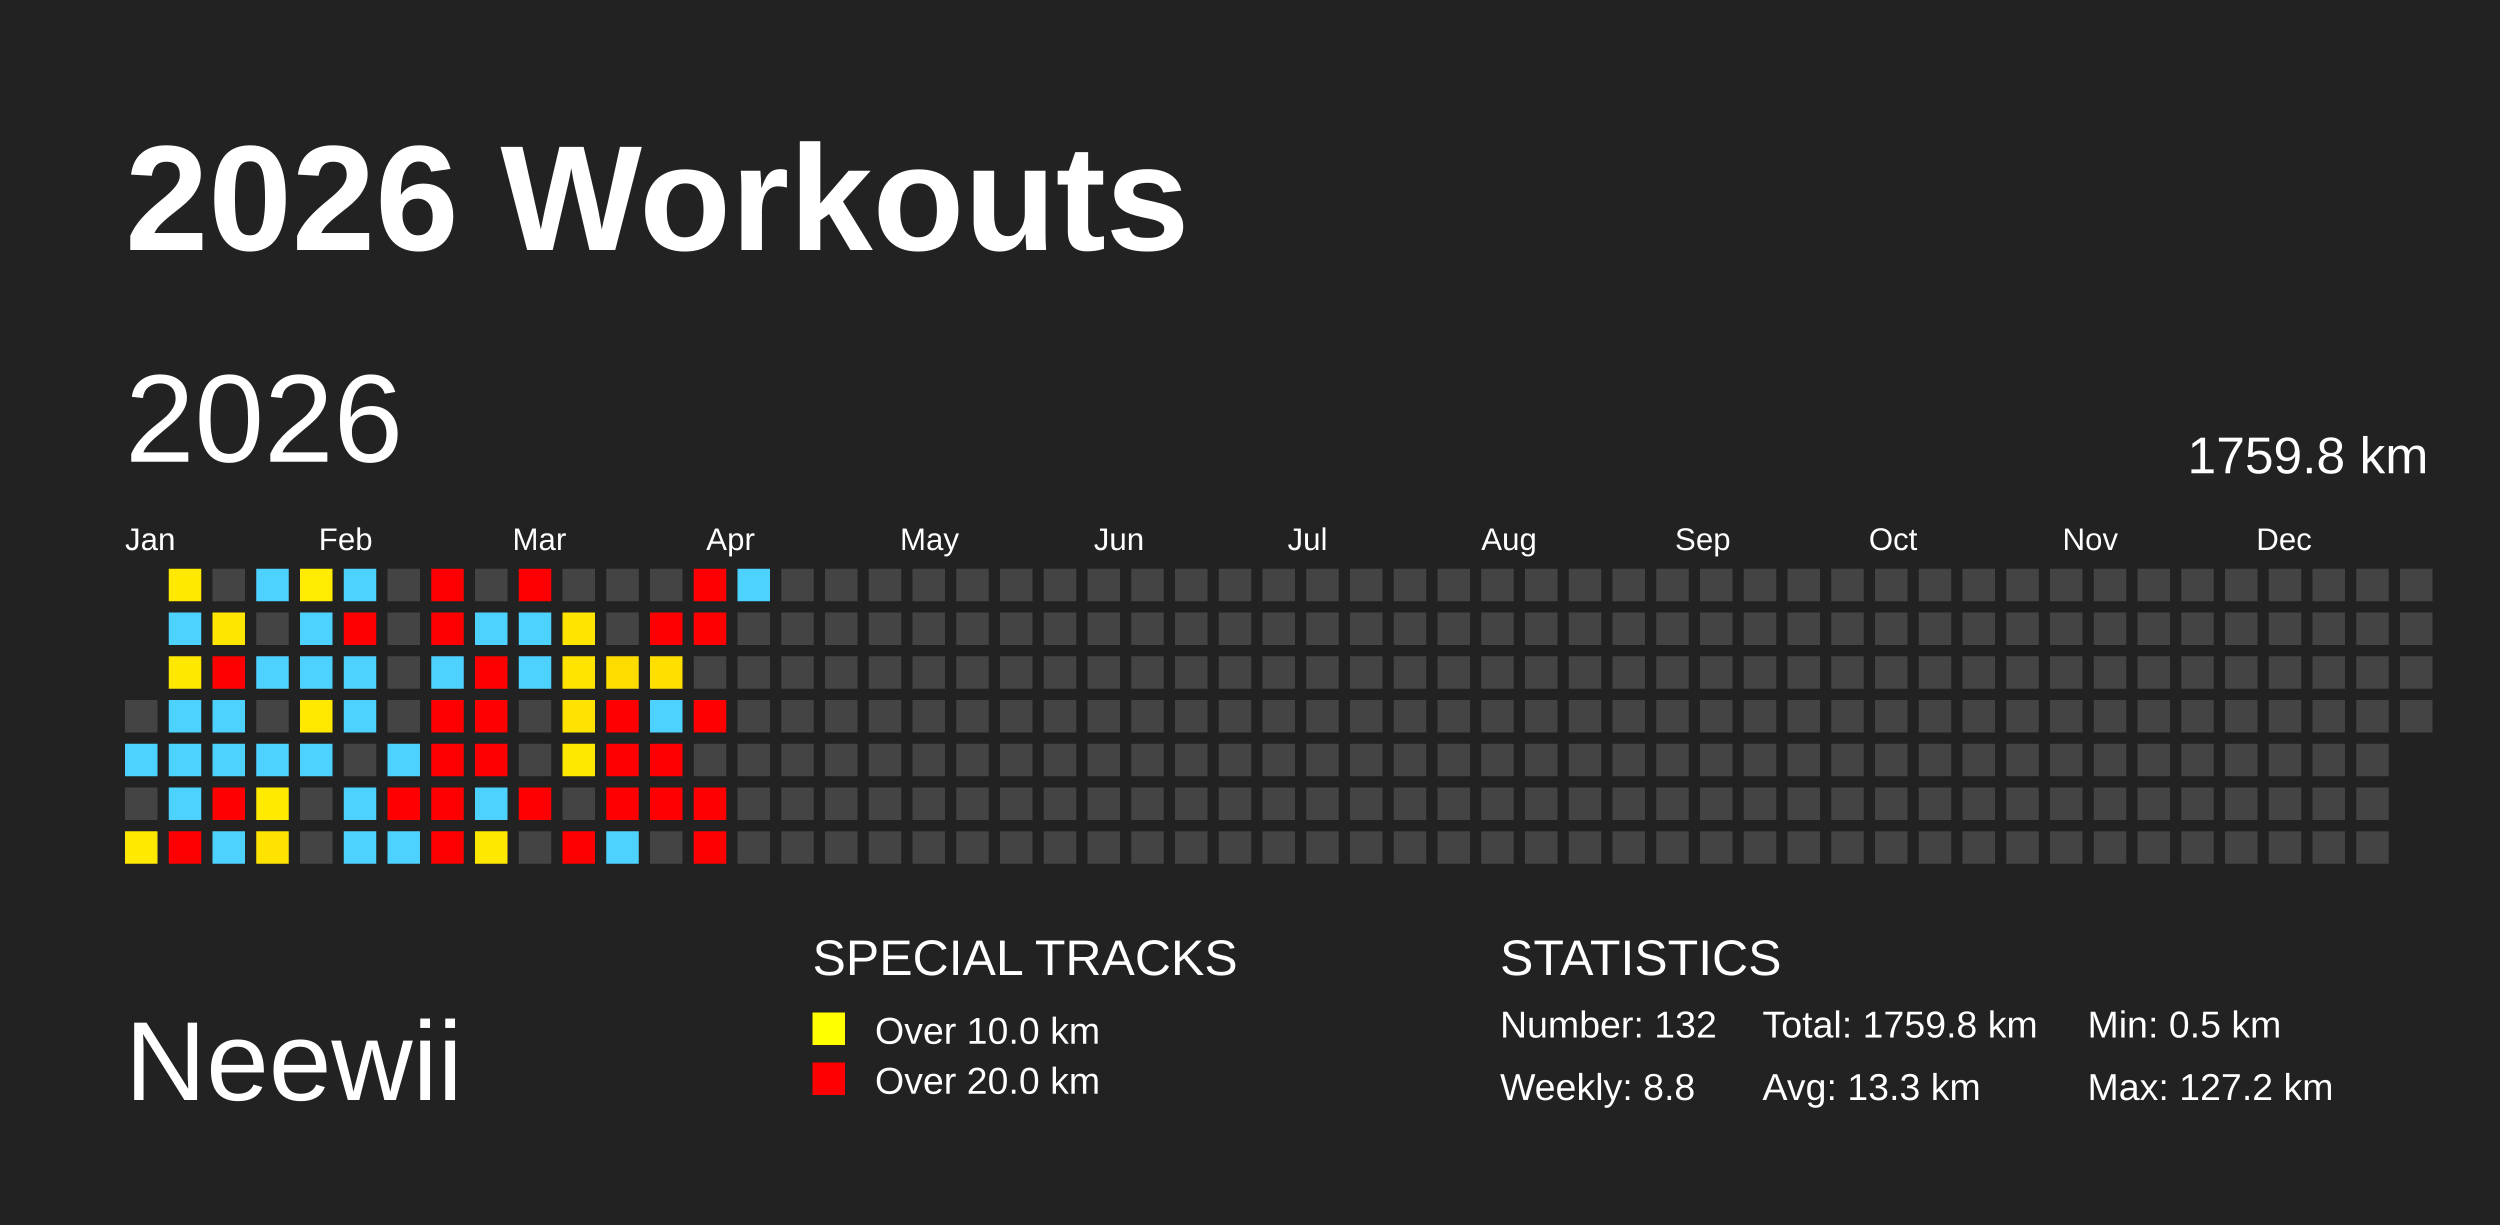
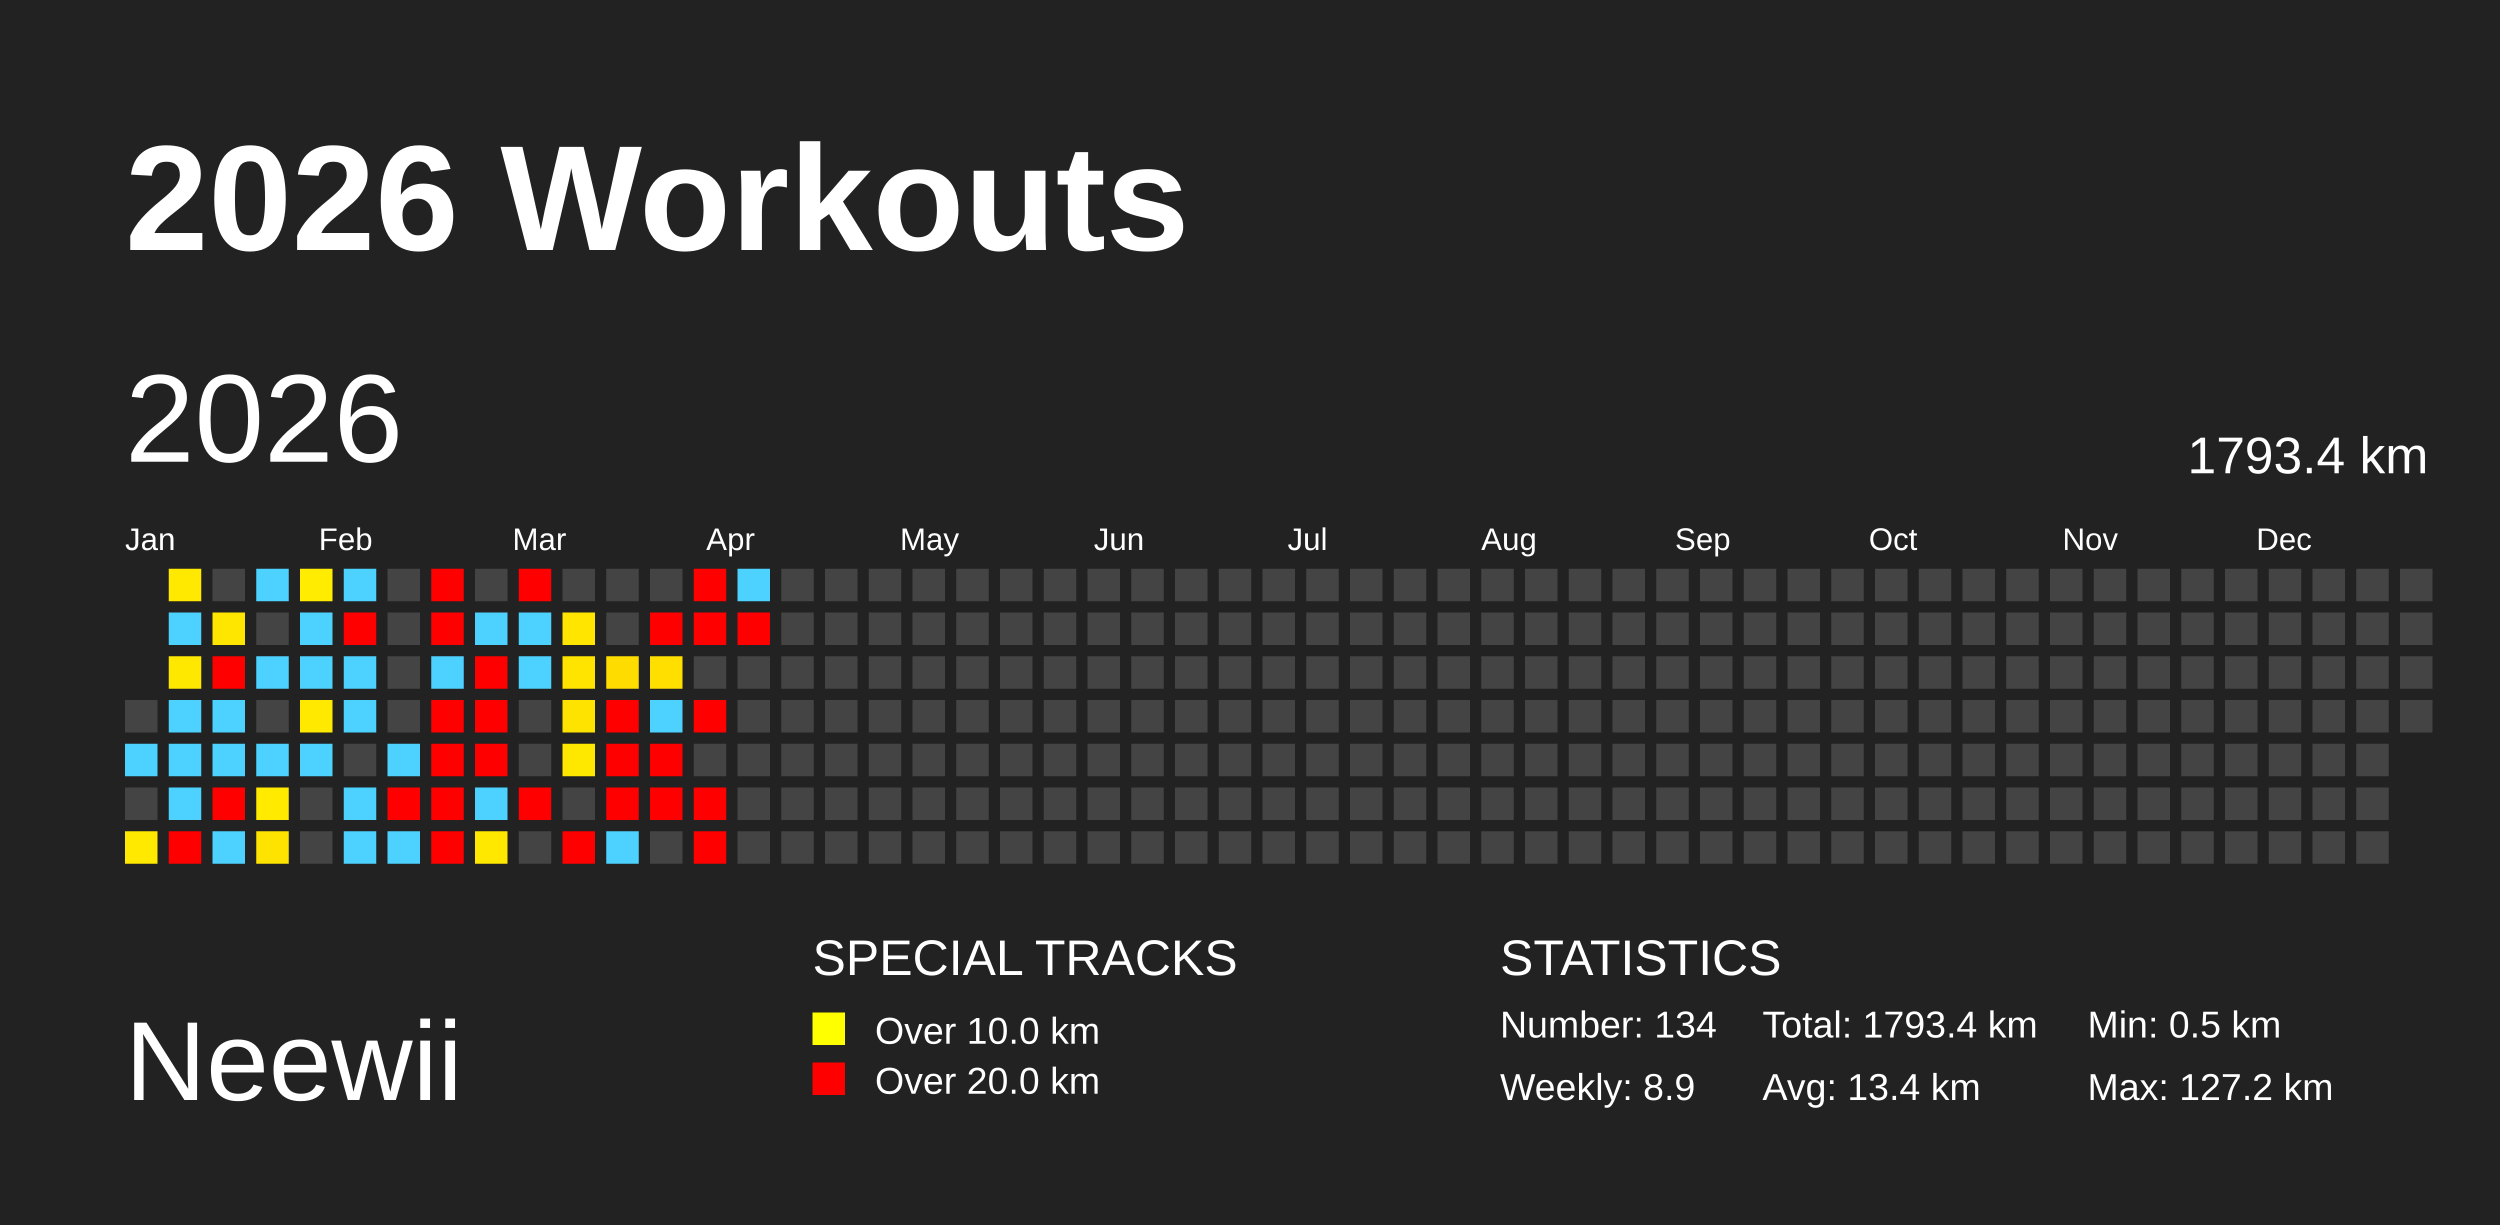
<svg xmlns="http://www.w3.org/2000/svg" baseProfile="full" height="98mm" version="1.1" viewBox="0,0,200,98" width="200mm">
  <defs />
  <rect fill="#222222" height="98" width="200" x="0" y="0" />
  <text fill="#FFFFFF" style="font-size:12px; font-family:Arial; font-weight:bold;" x="10" y="20">2026 Workouts</text>
  <text fill="#FFFFFF" style="font-size:9px; font-family:Arial" x="10" y="88">Neewii</text>
  <text fill="#FFFFFF" style="font-size:4px; font-family:Arial" x="65" y="78">SPECIAL TRACKS</text>
  <rect fill="yellow" height="2.6" width="2.6" x="65" y="81" />
  <text fill="#FFFFFF" style="font-size:3px; font-family:Arial" x="70" y="83.5">Over 10.0 km</text>
  <rect fill="red" height="2.6" width="2.6" x="65" y="85" />
  <text fill="#FFFFFF" style="font-size:3px; font-family:Arial" x="70" y="87.5">Over 20.0 km</text>
  <text fill="#FFFFFF" style="font-size:4px; font-family:Arial" x="120" y="78">STATISTICS</text>
-   <text fill="#FFFFFF" style="font-size:3px; font-family:Arial" x="120" y="83">Number: 132</text>
-   <text fill="#FFFFFF" style="font-size:3px; font-family:Arial" x="120" y="88">Weekly: 8.8</text>
-   <text fill="#FFFFFF" style="font-size:3px; font-family:Arial" x="141" y="83">Total: 1759.8 km</text>
-   <text fill="#FFFFFF" style="font-size:3px; font-family:Arial" x="141" y="88">Avg: 13.3 km</text>
+   <text fill="#FFFFFF" style="font-size:3px; font-family:Arial" x="120" y="83">Number: 134</text>
+   <text fill="#FFFFFF" style="font-size:3px; font-family:Arial" x="120" y="88">Weekly: 8.9</text>
+   <text fill="#FFFFFF" style="font-size:3px; font-family:Arial" x="141" y="83">Total: 1793.4 km</text>
+   <text fill="#FFFFFF" style="font-size:3px; font-family:Arial" x="141" y="88">Avg: 13.4 km</text>
  <text fill="#FFFFFF" style="font-size:3px; font-family:Arial" x="167" y="83">Min: 0.5 km</text>
  <text fill="#FFFFFF" style="font-size:3px; font-family:Arial" x="167" y="88">Max: 127.2 km</text>
  <text dominant-baseline="hanging" fill="#FFFFFF" style="font-size:10.0px; font-family:Arial;" x="10" y="30">2026</text>
-   <text dominant-baseline="hanging" fill="#FFFFFF" style="font-size:4.125px; font-family:Arial;" x="175" y="35">1759.8 km</text>
+   <text dominant-baseline="hanging" fill="#FFFFFF" style="font-size:4.125px; font-family:Arial;" x="175" y="35">1793.4 km</text>
  <text fill="#FFFFFF" style="font-size:2.5px; font-family:Arial" x="10.0" y="44">Jan</text>
  <text fill="#FFFFFF" style="font-size:2.5px; font-family:Arial" x="25.5" y="44">Feb</text>
  <text fill="#FFFFFF" style="font-size:2.5px; font-family:Arial" x="41.0" y="44">Mar</text>
  <text fill="#FFFFFF" style="font-size:2.5px; font-family:Arial" x="56.5" y="44">Apr</text>
  <text fill="#FFFFFF" style="font-size:2.5px; font-family:Arial" x="72.0" y="44">May</text>
  <text fill="#FFFFFF" style="font-size:2.5px; font-family:Arial" x="87.5" y="44">Jun</text>
  <text fill="#FFFFFF" style="font-size:2.5px; font-family:Arial" x="103.0" y="44">Jul</text>
  <text fill="#FFFFFF" style="font-size:2.5px; font-family:Arial" x="118.5" y="44">Aug</text>
  <text fill="#FFFFFF" style="font-size:2.5px; font-family:Arial" x="134.0" y="44">Sep</text>
  <text fill="#FFFFFF" style="font-size:2.5px; font-family:Arial" x="149.5" y="44">Oct</text>
  <text fill="#FFFFFF" style="font-size:2.5px; font-family:Arial" x="165.0" y="44">Nov</text>
  <text fill="#FFFFFF" style="font-size:2.5px; font-family:Arial" x="180.5" y="44">Dec</text>
  <rect fill="#444444" height="2.6" width="2.6" x="10.0" y="56.0" />
  <rect fill="#4dd2ff" height="2.6" width="2.6" x="10.0" y="59.5" />
  <rect fill="#444444" height="2.6" width="2.6" x="10.0" y="63.0" />
  <rect fill="#ffe900" height="2.6" width="2.6" x="10.0" y="66.5" />
  <rect fill="#ffe900" height="2.6" width="2.6" x="13.5" y="45.5" />
  <rect fill="#4dd2ff" height="2.6" width="2.6" x="13.5" y="49.0" />
  <rect fill="#ffe800" height="2.6" width="2.6" x="13.5" y="52.5" />
  <rect fill="#4dd2ff" height="2.6" width="2.6" x="13.5" y="56.0" />
  <rect fill="#4dd2ff" height="2.6" width="2.6" x="13.5" y="59.5" />
  <rect fill="#4dd2ff" height="2.6" width="2.6" x="13.5" y="63.0" />
  <rect fill="red" height="2.6" width="2.6" x="13.5" y="66.5" />
  <rect fill="#444444" height="2.6" width="2.6" x="17.0" y="45.5" />
  <rect fill="#ffe600" height="2.6" width="2.6" x="17.0" y="49.0" />
  <rect fill="red" height="2.6" width="2.6" x="17.0" y="52.5" />
  <rect fill="#4dd2ff" height="2.6" width="2.6" x="17.0" y="56.0" />
  <rect fill="#4dd2ff" height="2.6" width="2.6" x="17.0" y="59.5" />
  <rect fill="red" height="2.6" width="2.6" x="17.0" y="63.0" />
  <rect fill="#4dd2ff" height="2.6" width="2.6" x="17.0" y="66.5" />
  <rect fill="#4dd2ff" height="2.6" width="2.6" x="20.5" y="45.5" />
  <rect fill="#444444" height="2.6" width="2.6" x="20.5" y="49.0" />
  <rect fill="#4dd2ff" height="2.6" width="2.6" x="20.5" y="52.5" />
  <rect fill="#444444" height="2.6" width="2.6" x="20.5" y="56.0" />
  <rect fill="#4dd2ff" height="2.6" width="2.6" x="20.5" y="59.5" />
  <rect fill="#ffea00" height="2.6" width="2.6" x="20.5" y="63.0" />
  <rect fill="#ffe300" height="2.6" width="2.6" x="20.5" y="66.5" />
  <rect fill="#ffec00" height="2.6" width="2.6" x="24.0" y="45.5" />
  <rect fill="#4dd2ff" height="2.6" width="2.6" x="24.0" y="49.0" />
  <rect fill="#4dd2ff" height="2.6" width="2.6" x="24.0" y="52.5" />
  <rect fill="#ffe900" height="2.6" width="2.6" x="24.0" y="56.0" />
  <rect fill="#4dd2ff" height="2.6" width="2.6" x="24.0" y="59.5" />
  <rect fill="#444444" height="2.6" width="2.6" x="24.0" y="63.0" />
  <rect fill="#444444" height="2.6" width="2.6" x="24.0" y="66.5" />
  <rect fill="#4dd2ff" height="2.6" width="2.6" x="27.5" y="45.5" />
  <rect fill="red" height="2.6" width="2.6" x="27.5" y="49.0" />
  <rect fill="#4dd2ff" height="2.6" width="2.6" x="27.5" y="52.5" />
  <rect fill="#4dd2ff" height="2.6" width="2.6" x="27.5" y="56.0" />
  <rect fill="#444444" height="2.6" width="2.6" x="27.5" y="59.5" />
  <rect fill="#4dd2ff" height="2.6" width="2.6" x="27.5" y="63.0" />
  <rect fill="#4dd2ff" height="2.6" width="2.6" x="27.5" y="66.5" />
  <rect fill="#444444" height="2.6" width="2.6" x="31.0" y="45.5" />
  <rect fill="#444444" height="2.6" width="2.6" x="31.0" y="49.0" />
  <rect fill="#444444" height="2.6" width="2.6" x="31.0" y="52.5" />
  <rect fill="#444444" height="2.6" width="2.6" x="31.0" y="56.0" />
  <rect fill="#4dd2ff" height="2.6" width="2.6" x="31.0" y="59.5" />
  <rect fill="red" height="2.6" width="2.6" x="31.0" y="63.0" />
  <rect fill="#4dd2ff" height="2.6" width="2.6" x="31.0" y="66.5" />
  <rect fill="red" height="2.6" width="2.6" x="34.5" y="45.5" />
  <rect fill="red" height="2.6" width="2.6" x="34.5" y="49.0" />
  <rect fill="#4dd2ff" height="2.6" width="2.6" x="34.5" y="52.5" />
  <rect fill="red" height="2.6" width="2.6" x="34.5" y="56.0" />
  <rect fill="red" height="2.6" width="2.6" x="34.5" y="59.5" />
  <rect fill="red" height="2.6" width="2.6" x="34.5" y="63.0" />
  <rect fill="red" height="2.6" width="2.6" x="34.5" y="66.5" />
  <rect fill="#444444" height="2.6" width="2.6" x="38.0" y="45.5" />
  <rect fill="#4dd2ff" height="2.6" width="2.6" x="38.0" y="49.0" />
  <rect fill="red" height="2.6" width="2.6" x="38.0" y="52.5" />
  <rect fill="red" height="2.6" width="2.6" x="38.0" y="56.0" />
  <rect fill="red" height="2.6" width="2.6" x="38.0" y="59.5" />
  <rect fill="#4dd2ff" height="2.6" width="2.6" x="38.0" y="63.0" />
  <rect fill="#ffe800" height="2.6" width="2.6" x="38.0" y="66.5" />
  <rect fill="red" height="2.6" width="2.6" x="41.5" y="45.5" />
  <rect fill="#4dd2ff" height="2.6" width="2.6" x="41.5" y="49.0" />
  <rect fill="#4dd2ff" height="2.6" width="2.6" x="41.5" y="52.5" />
  <rect fill="#444444" height="2.6" width="2.6" x="41.5" y="56.0" />
  <rect fill="#444444" height="2.6" width="2.6" x="41.5" y="59.5" />
  <rect fill="red" height="2.6" width="2.6" x="41.5" y="63.0" />
  <rect fill="#444444" height="2.6" width="2.6" x="41.5" y="66.5" />
  <rect fill="#444444" height="2.6" width="2.6" x="45.0" y="45.5" />
  <rect fill="#ffe500" height="2.6" width="2.6" x="45.0" y="49.0" />
  <rect fill="#ffe400" height="2.6" width="2.6" x="45.0" y="52.5" />
  <rect fill="#ffe300" height="2.6" width="2.6" x="45.0" y="56.0" />
  <rect fill="#ffe800" height="2.6" width="2.6" x="45.0" y="59.5" />
  <rect fill="#444444" height="2.6" width="2.6" x="45.0" y="63.0" />
  <rect fill="red" height="2.6" width="2.6" x="45.0" y="66.5" />
  <rect fill="#444444" height="2.6" width="2.6" x="48.5" y="45.5" />
  <rect fill="#444444" height="2.6" width="2.6" x="48.5" y="49.0" />
  <rect fill="#ffdc00" height="2.6" width="2.6" x="48.5" y="52.5" />
  <rect fill="red" height="2.6" width="2.6" x="48.5" y="56.0" />
  <rect fill="red" height="2.6" width="2.6" x="48.5" y="59.5" />
  <rect fill="red" height="2.6" width="2.6" x="48.5" y="63.0" />
  <rect fill="#4dd2ff" height="2.6" width="2.6" x="48.5" y="66.5" />
  <rect fill="#444444" height="2.6" width="2.6" x="52.0" y="45.5" />
  <rect fill="red" height="2.6" width="2.6" x="52.0" y="49.0" />
  <rect fill="#ffdf00" height="2.6" width="2.6" x="52.0" y="52.5" />
  <rect fill="#4dd2ff" height="2.6" width="2.6" x="52.0" y="56.0" />
  <rect fill="red" height="2.6" width="2.6" x="52.0" y="59.5" />
  <rect fill="red" height="2.6" width="2.6" x="52.0" y="63.0" />
  <rect fill="#444444" height="2.6" width="2.6" x="52.0" y="66.5" />
  <rect fill="red" height="2.6" width="2.6" x="55.5" y="45.5" />
  <rect fill="red" height="2.6" width="2.6" x="55.5" y="49.0" />
  <rect fill="#444444" height="2.6" width="2.6" x="55.5" y="52.5" />
  <rect fill="red" height="2.6" width="2.6" x="55.5" y="56.0" />
  <rect fill="#444444" height="2.6" width="2.6" x="55.5" y="59.5" />
  <rect fill="red" height="2.6" width="2.6" x="55.5" y="63.0" />
  <rect fill="red" height="2.6" width="2.6" x="55.5" y="66.5" />
  <rect fill="#4dd2ff" height="2.6" width="2.6" x="59.0" y="45.5" />
-   <rect fill="#444444" height="2.6" width="2.6" x="59.0" y="49.0" />
+   <rect fill="red" height="2.6" width="2.6" x="59.0" y="49.0" />
  <rect fill="#444444" height="2.6" width="2.6" x="59.0" y="52.5" />
  <rect fill="#444444" height="2.6" width="2.6" x="59.0" y="56.0" />
  <rect fill="#444444" height="2.6" width="2.6" x="59.0" y="59.5" />
  <rect fill="#444444" height="2.6" width="2.6" x="59.0" y="63.0" />
  <rect fill="#444444" height="2.6" width="2.6" x="59.0" y="66.5" />
  <rect fill="#444444" height="2.6" width="2.6" x="62.5" y="45.5" />
  <rect fill="#444444" height="2.6" width="2.6" x="62.5" y="49.0" />
  <rect fill="#444444" height="2.6" width="2.6" x="62.5" y="52.5" />
  <rect fill="#444444" height="2.6" width="2.6" x="62.5" y="56.0" />
  <rect fill="#444444" height="2.6" width="2.6" x="62.5" y="59.5" />
  <rect fill="#444444" height="2.6" width="2.6" x="62.5" y="63.0" />
  <rect fill="#444444" height="2.6" width="2.6" x="62.5" y="66.5" />
  <rect fill="#444444" height="2.6" width="2.6" x="66.0" y="45.5" />
  <rect fill="#444444" height="2.6" width="2.6" x="66.0" y="49.0" />
  <rect fill="#444444" height="2.6" width="2.6" x="66.0" y="52.5" />
  <rect fill="#444444" height="2.6" width="2.6" x="66.0" y="56.0" />
  <rect fill="#444444" height="2.6" width="2.6" x="66.0" y="59.5" />
  <rect fill="#444444" height="2.6" width="2.6" x="66.0" y="63.0" />
  <rect fill="#444444" height="2.6" width="2.6" x="66.0" y="66.5" />
  <rect fill="#444444" height="2.6" width="2.6" x="69.5" y="45.5" />
  <rect fill="#444444" height="2.6" width="2.6" x="69.5" y="49.0" />
  <rect fill="#444444" height="2.6" width="2.6" x="69.5" y="52.5" />
  <rect fill="#444444" height="2.6" width="2.6" x="69.5" y="56.0" />
  <rect fill="#444444" height="2.6" width="2.6" x="69.5" y="59.5" />
  <rect fill="#444444" height="2.6" width="2.6" x="69.5" y="63.0" />
  <rect fill="#444444" height="2.6" width="2.6" x="69.5" y="66.5" />
  <rect fill="#444444" height="2.6" width="2.6" x="73.0" y="45.5" />
  <rect fill="#444444" height="2.6" width="2.6" x="73.0" y="49.0" />
  <rect fill="#444444" height="2.6" width="2.6" x="73.0" y="52.5" />
  <rect fill="#444444" height="2.6" width="2.6" x="73.0" y="56.0" />
  <rect fill="#444444" height="2.6" width="2.6" x="73.0" y="59.5" />
  <rect fill="#444444" height="2.6" width="2.6" x="73.0" y="63.0" />
  <rect fill="#444444" height="2.6" width="2.6" x="73.0" y="66.5" />
  <rect fill="#444444" height="2.6" width="2.6" x="76.5" y="45.5" />
  <rect fill="#444444" height="2.6" width="2.6" x="76.5" y="49.0" />
  <rect fill="#444444" height="2.6" width="2.6" x="76.5" y="52.5" />
  <rect fill="#444444" height="2.6" width="2.6" x="76.5" y="56.0" />
  <rect fill="#444444" height="2.6" width="2.6" x="76.5" y="59.5" />
  <rect fill="#444444" height="2.6" width="2.6" x="76.5" y="63.0" />
  <rect fill="#444444" height="2.6" width="2.6" x="76.5" y="66.5" />
  <rect fill="#444444" height="2.6" width="2.6" x="80.0" y="45.5" />
  <rect fill="#444444" height="2.6" width="2.6" x="80.0" y="49.0" />
  <rect fill="#444444" height="2.6" width="2.6" x="80.0" y="52.5" />
  <rect fill="#444444" height="2.6" width="2.6" x="80.0" y="56.0" />
  <rect fill="#444444" height="2.6" width="2.6" x="80.0" y="59.5" />
  <rect fill="#444444" height="2.6" width="2.6" x="80.0" y="63.0" />
  <rect fill="#444444" height="2.6" width="2.6" x="80.0" y="66.5" />
  <rect fill="#444444" height="2.6" width="2.6" x="83.5" y="45.5" />
  <rect fill="#444444" height="2.6" width="2.6" x="83.5" y="49.0" />
  <rect fill="#444444" height="2.6" width="2.6" x="83.5" y="52.5" />
  <rect fill="#444444" height="2.6" width="2.6" x="83.5" y="56.0" />
  <rect fill="#444444" height="2.6" width="2.6" x="83.5" y="59.5" />
  <rect fill="#444444" height="2.6" width="2.6" x="83.5" y="63.0" />
  <rect fill="#444444" height="2.6" width="2.6" x="83.5" y="66.5" />
  <rect fill="#444444" height="2.6" width="2.6" x="87.0" y="45.5" />
  <rect fill="#444444" height="2.6" width="2.6" x="87.0" y="49.0" />
  <rect fill="#444444" height="2.6" width="2.6" x="87.0" y="52.5" />
  <rect fill="#444444" height="2.6" width="2.6" x="87.0" y="56.0" />
  <rect fill="#444444" height="2.6" width="2.6" x="87.0" y="59.5" />
  <rect fill="#444444" height="2.6" width="2.6" x="87.0" y="63.0" />
  <rect fill="#444444" height="2.6" width="2.6" x="87.0" y="66.5" />
  <rect fill="#444444" height="2.6" width="2.6" x="90.5" y="45.5" />
  <rect fill="#444444" height="2.6" width="2.6" x="90.5" y="49.0" />
  <rect fill="#444444" height="2.6" width="2.6" x="90.5" y="52.5" />
  <rect fill="#444444" height="2.6" width="2.6" x="90.5" y="56.0" />
  <rect fill="#444444" height="2.6" width="2.6" x="90.5" y="59.5" />
  <rect fill="#444444" height="2.6" width="2.6" x="90.5" y="63.0" />
  <rect fill="#444444" height="2.6" width="2.6" x="90.5" y="66.5" />
  <rect fill="#444444" height="2.6" width="2.6" x="94.0" y="45.5" />
  <rect fill="#444444" height="2.6" width="2.6" x="94.0" y="49.0" />
  <rect fill="#444444" height="2.6" width="2.6" x="94.0" y="52.5" />
  <rect fill="#444444" height="2.6" width="2.6" x="94.0" y="56.0" />
  <rect fill="#444444" height="2.6" width="2.6" x="94.0" y="59.5" />
  <rect fill="#444444" height="2.6" width="2.6" x="94.0" y="63.0" />
  <rect fill="#444444" height="2.6" width="2.6" x="94.0" y="66.5" />
  <rect fill="#444444" height="2.6" width="2.6" x="97.5" y="45.5" />
  <rect fill="#444444" height="2.6" width="2.6" x="97.5" y="49.0" />
  <rect fill="#444444" height="2.6" width="2.6" x="97.5" y="52.5" />
  <rect fill="#444444" height="2.6" width="2.6" x="97.5" y="56.0" />
  <rect fill="#444444" height="2.6" width="2.6" x="97.5" y="59.5" />
  <rect fill="#444444" height="2.6" width="2.6" x="97.5" y="63.0" />
  <rect fill="#444444" height="2.6" width="2.6" x="97.5" y="66.5" />
  <rect fill="#444444" height="2.6" width="2.6" x="101.0" y="45.5" />
  <rect fill="#444444" height="2.6" width="2.6" x="101.0" y="49.0" />
  <rect fill="#444444" height="2.6" width="2.6" x="101.0" y="52.5" />
  <rect fill="#444444" height="2.6" width="2.6" x="101.0" y="56.0" />
  <rect fill="#444444" height="2.6" width="2.6" x="101.0" y="59.5" />
  <rect fill="#444444" height="2.6" width="2.6" x="101.0" y="63.0" />
  <rect fill="#444444" height="2.6" width="2.6" x="101.0" y="66.5" />
  <rect fill="#444444" height="2.6" width="2.6" x="104.5" y="45.5" />
  <rect fill="#444444" height="2.6" width="2.6" x="104.5" y="49.0" />
  <rect fill="#444444" height="2.6" width="2.6" x="104.5" y="52.5" />
  <rect fill="#444444" height="2.6" width="2.6" x="104.5" y="56.0" />
  <rect fill="#444444" height="2.6" width="2.6" x="104.5" y="59.5" />
  <rect fill="#444444" height="2.6" width="2.6" x="104.5" y="63.0" />
  <rect fill="#444444" height="2.6" width="2.6" x="104.5" y="66.5" />
  <rect fill="#444444" height="2.6" width="2.6" x="108.0" y="45.5" />
  <rect fill="#444444" height="2.6" width="2.6" x="108.0" y="49.0" />
  <rect fill="#444444" height="2.6" width="2.6" x="108.0" y="52.5" />
  <rect fill="#444444" height="2.6" width="2.6" x="108.0" y="56.0" />
  <rect fill="#444444" height="2.6" width="2.6" x="108.0" y="59.5" />
  <rect fill="#444444" height="2.6" width="2.6" x="108.0" y="63.0" />
  <rect fill="#444444" height="2.6" width="2.6" x="108.0" y="66.5" />
  <rect fill="#444444" height="2.6" width="2.6" x="111.5" y="45.5" />
  <rect fill="#444444" height="2.6" width="2.6" x="111.5" y="49.0" />
  <rect fill="#444444" height="2.6" width="2.6" x="111.5" y="52.5" />
  <rect fill="#444444" height="2.6" width="2.6" x="111.5" y="56.0" />
  <rect fill="#444444" height="2.6" width="2.6" x="111.5" y="59.5" />
  <rect fill="#444444" height="2.6" width="2.6" x="111.5" y="63.0" />
  <rect fill="#444444" height="2.6" width="2.6" x="111.5" y="66.5" />
  <rect fill="#444444" height="2.6" width="2.6" x="115.0" y="45.5" />
  <rect fill="#444444" height="2.6" width="2.6" x="115.0" y="49.0" />
  <rect fill="#444444" height="2.6" width="2.6" x="115.0" y="52.5" />
  <rect fill="#444444" height="2.6" width="2.6" x="115.0" y="56.0" />
  <rect fill="#444444" height="2.6" width="2.6" x="115.0" y="59.5" />
  <rect fill="#444444" height="2.6" width="2.6" x="115.0" y="63.0" />
  <rect fill="#444444" height="2.6" width="2.6" x="115.0" y="66.5" />
  <rect fill="#444444" height="2.6" width="2.6" x="118.5" y="45.5" />
  <rect fill="#444444" height="2.6" width="2.6" x="118.5" y="49.0" />
  <rect fill="#444444" height="2.6" width="2.6" x="118.5" y="52.5" />
  <rect fill="#444444" height="2.6" width="2.6" x="118.5" y="56.0" />
  <rect fill="#444444" height="2.6" width="2.6" x="118.5" y="59.5" />
  <rect fill="#444444" height="2.6" width="2.6" x="118.5" y="63.0" />
  <rect fill="#444444" height="2.6" width="2.6" x="118.5" y="66.5" />
  <rect fill="#444444" height="2.6" width="2.6" x="122.0" y="45.5" />
  <rect fill="#444444" height="2.6" width="2.6" x="122.0" y="49.0" />
  <rect fill="#444444" height="2.6" width="2.6" x="122.0" y="52.5" />
  <rect fill="#444444" height="2.6" width="2.6" x="122.0" y="56.0" />
  <rect fill="#444444" height="2.6" width="2.6" x="122.0" y="59.5" />
  <rect fill="#444444" height="2.6" width="2.6" x="122.0" y="63.0" />
  <rect fill="#444444" height="2.6" width="2.6" x="122.0" y="66.5" />
  <rect fill="#444444" height="2.6" width="2.6" x="125.5" y="45.5" />
  <rect fill="#444444" height="2.6" width="2.6" x="125.5" y="49.0" />
  <rect fill="#444444" height="2.6" width="2.6" x="125.5" y="52.5" />
  <rect fill="#444444" height="2.6" width="2.6" x="125.5" y="56.0" />
  <rect fill="#444444" height="2.6" width="2.6" x="125.5" y="59.5" />
  <rect fill="#444444" height="2.6" width="2.6" x="125.5" y="63.0" />
  <rect fill="#444444" height="2.6" width="2.6" x="125.5" y="66.5" />
  <rect fill="#444444" height="2.6" width="2.6" x="129.0" y="45.5" />
  <rect fill="#444444" height="2.6" width="2.6" x="129.0" y="49.0" />
  <rect fill="#444444" height="2.6" width="2.6" x="129.0" y="52.5" />
  <rect fill="#444444" height="2.6" width="2.6" x="129.0" y="56.0" />
  <rect fill="#444444" height="2.6" width="2.6" x="129.0" y="59.5" />
  <rect fill="#444444" height="2.6" width="2.6" x="129.0" y="63.0" />
  <rect fill="#444444" height="2.6" width="2.6" x="129.0" y="66.5" />
  <rect fill="#444444" height="2.6" width="2.6" x="132.5" y="45.5" />
  <rect fill="#444444" height="2.6" width="2.6" x="132.5" y="49.0" />
  <rect fill="#444444" height="2.6" width="2.6" x="132.5" y="52.5" />
  <rect fill="#444444" height="2.6" width="2.6" x="132.5" y="56.0" />
  <rect fill="#444444" height="2.6" width="2.6" x="132.5" y="59.5" />
  <rect fill="#444444" height="2.6" width="2.6" x="132.5" y="63.0" />
  <rect fill="#444444" height="2.6" width="2.6" x="132.5" y="66.5" />
  <rect fill="#444444" height="2.6" width="2.6" x="136.0" y="45.5" />
  <rect fill="#444444" height="2.6" width="2.6" x="136.0" y="49.0" />
  <rect fill="#444444" height="2.6" width="2.6" x="136.0" y="52.5" />
  <rect fill="#444444" height="2.6" width="2.6" x="136.0" y="56.0" />
  <rect fill="#444444" height="2.6" width="2.6" x="136.0" y="59.5" />
  <rect fill="#444444" height="2.6" width="2.6" x="136.0" y="63.0" />
  <rect fill="#444444" height="2.6" width="2.6" x="136.0" y="66.5" />
  <rect fill="#444444" height="2.6" width="2.6" x="139.5" y="45.5" />
  <rect fill="#444444" height="2.6" width="2.6" x="139.5" y="49.0" />
  <rect fill="#444444" height="2.6" width="2.6" x="139.5" y="52.5" />
  <rect fill="#444444" height="2.6" width="2.6" x="139.5" y="56.0" />
  <rect fill="#444444" height="2.6" width="2.6" x="139.5" y="59.5" />
  <rect fill="#444444" height="2.6" width="2.6" x="139.5" y="63.0" />
  <rect fill="#444444" height="2.6" width="2.6" x="139.5" y="66.5" />
  <rect fill="#444444" height="2.6" width="2.6" x="143.0" y="45.5" />
  <rect fill="#444444" height="2.6" width="2.6" x="143.0" y="49.0" />
  <rect fill="#444444" height="2.6" width="2.6" x="143.0" y="52.5" />
  <rect fill="#444444" height="2.6" width="2.6" x="143.0" y="56.0" />
  <rect fill="#444444" height="2.6" width="2.6" x="143.0" y="59.5" />
  <rect fill="#444444" height="2.6" width="2.6" x="143.0" y="63.0" />
  <rect fill="#444444" height="2.6" width="2.6" x="143.0" y="66.5" />
  <rect fill="#444444" height="2.6" width="2.6" x="146.5" y="45.5" />
  <rect fill="#444444" height="2.6" width="2.6" x="146.5" y="49.0" />
  <rect fill="#444444" height="2.6" width="2.6" x="146.5" y="52.5" />
  <rect fill="#444444" height="2.6" width="2.6" x="146.5" y="56.0" />
  <rect fill="#444444" height="2.6" width="2.6" x="146.5" y="59.5" />
  <rect fill="#444444" height="2.6" width="2.6" x="146.5" y="63.0" />
  <rect fill="#444444" height="2.6" width="2.6" x="146.5" y="66.5" />
  <rect fill="#444444" height="2.6" width="2.6" x="150.0" y="45.5" />
  <rect fill="#444444" height="2.6" width="2.6" x="150.0" y="49.0" />
  <rect fill="#444444" height="2.6" width="2.6" x="150.0" y="52.5" />
  <rect fill="#444444" height="2.6" width="2.6" x="150.0" y="56.0" />
  <rect fill="#444444" height="2.6" width="2.6" x="150.0" y="59.5" />
  <rect fill="#444444" height="2.6" width="2.6" x="150.0" y="63.0" />
  <rect fill="#444444" height="2.6" width="2.6" x="150.0" y="66.5" />
  <rect fill="#444444" height="2.6" width="2.6" x="153.5" y="45.5" />
  <rect fill="#444444" height="2.6" width="2.6" x="153.5" y="49.0" />
  <rect fill="#444444" height="2.6" width="2.6" x="153.5" y="52.5" />
  <rect fill="#444444" height="2.6" width="2.6" x="153.5" y="56.0" />
  <rect fill="#444444" height="2.6" width="2.6" x="153.5" y="59.5" />
  <rect fill="#444444" height="2.6" width="2.6" x="153.5" y="63.0" />
  <rect fill="#444444" height="2.6" width="2.6" x="153.5" y="66.5" />
  <rect fill="#444444" height="2.6" width="2.6" x="157.0" y="45.5" />
  <rect fill="#444444" height="2.6" width="2.6" x="157.0" y="49.0" />
  <rect fill="#444444" height="2.6" width="2.6" x="157.0" y="52.5" />
  <rect fill="#444444" height="2.6" width="2.6" x="157.0" y="56.0" />
  <rect fill="#444444" height="2.6" width="2.6" x="157.0" y="59.5" />
  <rect fill="#444444" height="2.6" width="2.6" x="157.0" y="63.0" />
  <rect fill="#444444" height="2.6" width="2.6" x="157.0" y="66.5" />
  <rect fill="#444444" height="2.6" width="2.6" x="160.5" y="45.5" />
  <rect fill="#444444" height="2.6" width="2.6" x="160.5" y="49.0" />
  <rect fill="#444444" height="2.6" width="2.6" x="160.5" y="52.5" />
  <rect fill="#444444" height="2.6" width="2.6" x="160.5" y="56.0" />
  <rect fill="#444444" height="2.6" width="2.6" x="160.5" y="59.5" />
  <rect fill="#444444" height="2.6" width="2.6" x="160.5" y="63.0" />
  <rect fill="#444444" height="2.6" width="2.6" x="160.5" y="66.5" />
  <rect fill="#444444" height="2.6" width="2.6" x="164.0" y="45.5" />
  <rect fill="#444444" height="2.6" width="2.6" x="164.0" y="49.0" />
  <rect fill="#444444" height="2.6" width="2.6" x="164.0" y="52.5" />
  <rect fill="#444444" height="2.6" width="2.6" x="164.0" y="56.0" />
  <rect fill="#444444" height="2.6" width="2.6" x="164.0" y="59.5" />
  <rect fill="#444444" height="2.6" width="2.6" x="164.0" y="63.0" />
  <rect fill="#444444" height="2.6" width="2.6" x="164.0" y="66.5" />
  <rect fill="#444444" height="2.6" width="2.6" x="167.5" y="45.5" />
  <rect fill="#444444" height="2.6" width="2.6" x="167.5" y="49.0" />
  <rect fill="#444444" height="2.6" width="2.6" x="167.5" y="52.5" />
  <rect fill="#444444" height="2.6" width="2.6" x="167.5" y="56.0" />
  <rect fill="#444444" height="2.6" width="2.6" x="167.5" y="59.5" />
  <rect fill="#444444" height="2.6" width="2.6" x="167.5" y="63.0" />
  <rect fill="#444444" height="2.6" width="2.6" x="167.5" y="66.5" />
  <rect fill="#444444" height="2.6" width="2.6" x="171.0" y="45.5" />
  <rect fill="#444444" height="2.6" width="2.6" x="171.0" y="49.0" />
  <rect fill="#444444" height="2.6" width="2.6" x="171.0" y="52.5" />
  <rect fill="#444444" height="2.6" width="2.6" x="171.0" y="56.0" />
  <rect fill="#444444" height="2.6" width="2.6" x="171.0" y="59.5" />
  <rect fill="#444444" height="2.6" width="2.6" x="171.0" y="63.0" />
  <rect fill="#444444" height="2.6" width="2.6" x="171.0" y="66.5" />
  <rect fill="#444444" height="2.6" width="2.6" x="174.5" y="45.5" />
  <rect fill="#444444" height="2.6" width="2.6" x="174.5" y="49.0" />
  <rect fill="#444444" height="2.6" width="2.6" x="174.5" y="52.5" />
  <rect fill="#444444" height="2.6" width="2.6" x="174.5" y="56.0" />
  <rect fill="#444444" height="2.6" width="2.6" x="174.5" y="59.5" />
  <rect fill="#444444" height="2.6" width="2.6" x="174.5" y="63.0" />
  <rect fill="#444444" height="2.6" width="2.6" x="174.5" y="66.5" />
  <rect fill="#444444" height="2.6" width="2.6" x="178.0" y="45.5" />
  <rect fill="#444444" height="2.6" width="2.6" x="178.0" y="49.0" />
  <rect fill="#444444" height="2.6" width="2.6" x="178.0" y="52.5" />
  <rect fill="#444444" height="2.6" width="2.6" x="178.0" y="56.0" />
  <rect fill="#444444" height="2.6" width="2.6" x="178.0" y="59.5" />
  <rect fill="#444444" height="2.6" width="2.6" x="178.0" y="63.0" />
  <rect fill="#444444" height="2.6" width="2.6" x="178.0" y="66.5" />
  <rect fill="#444444" height="2.6" width="2.6" x="181.5" y="45.5" />
  <rect fill="#444444" height="2.6" width="2.6" x="181.5" y="49.0" />
  <rect fill="#444444" height="2.6" width="2.6" x="181.5" y="52.5" />
  <rect fill="#444444" height="2.6" width="2.6" x="181.5" y="56.0" />
  <rect fill="#444444" height="2.6" width="2.6" x="181.5" y="59.5" />
  <rect fill="#444444" height="2.6" width="2.6" x="181.5" y="63.0" />
  <rect fill="#444444" height="2.6" width="2.6" x="181.5" y="66.5" />
  <rect fill="#444444" height="2.6" width="2.6" x="185.0" y="45.5" />
  <rect fill="#444444" height="2.6" width="2.6" x="185.0" y="49.0" />
  <rect fill="#444444" height="2.6" width="2.6" x="185.0" y="52.5" />
  <rect fill="#444444" height="2.6" width="2.6" x="185.0" y="56.0" />
  <rect fill="#444444" height="2.6" width="2.6" x="185.0" y="59.5" />
  <rect fill="#444444" height="2.6" width="2.6" x="185.0" y="63.0" />
  <rect fill="#444444" height="2.6" width="2.6" x="185.0" y="66.5" />
  <rect fill="#444444" height="2.6" width="2.6" x="188.5" y="45.5" />
  <rect fill="#444444" height="2.6" width="2.6" x="188.5" y="49.0" />
  <rect fill="#444444" height="2.6" width="2.6" x="188.5" y="52.5" />
  <rect fill="#444444" height="2.6" width="2.6" x="188.5" y="56.0" />
  <rect fill="#444444" height="2.6" width="2.6" x="188.5" y="59.5" />
  <rect fill="#444444" height="2.6" width="2.6" x="188.5" y="63.0" />
  <rect fill="#444444" height="2.6" width="2.6" x="188.5" y="66.5" />
  <rect fill="#444444" height="2.6" width="2.6" x="192.0" y="45.5" />
  <rect fill="#444444" height="2.6" width="2.6" x="192.0" y="49.0" />
  <rect fill="#444444" height="2.6" width="2.6" x="192.0" y="52.5" />
  <rect fill="#444444" height="2.6" width="2.6" x="192.0" y="56.0" />
</svg>
